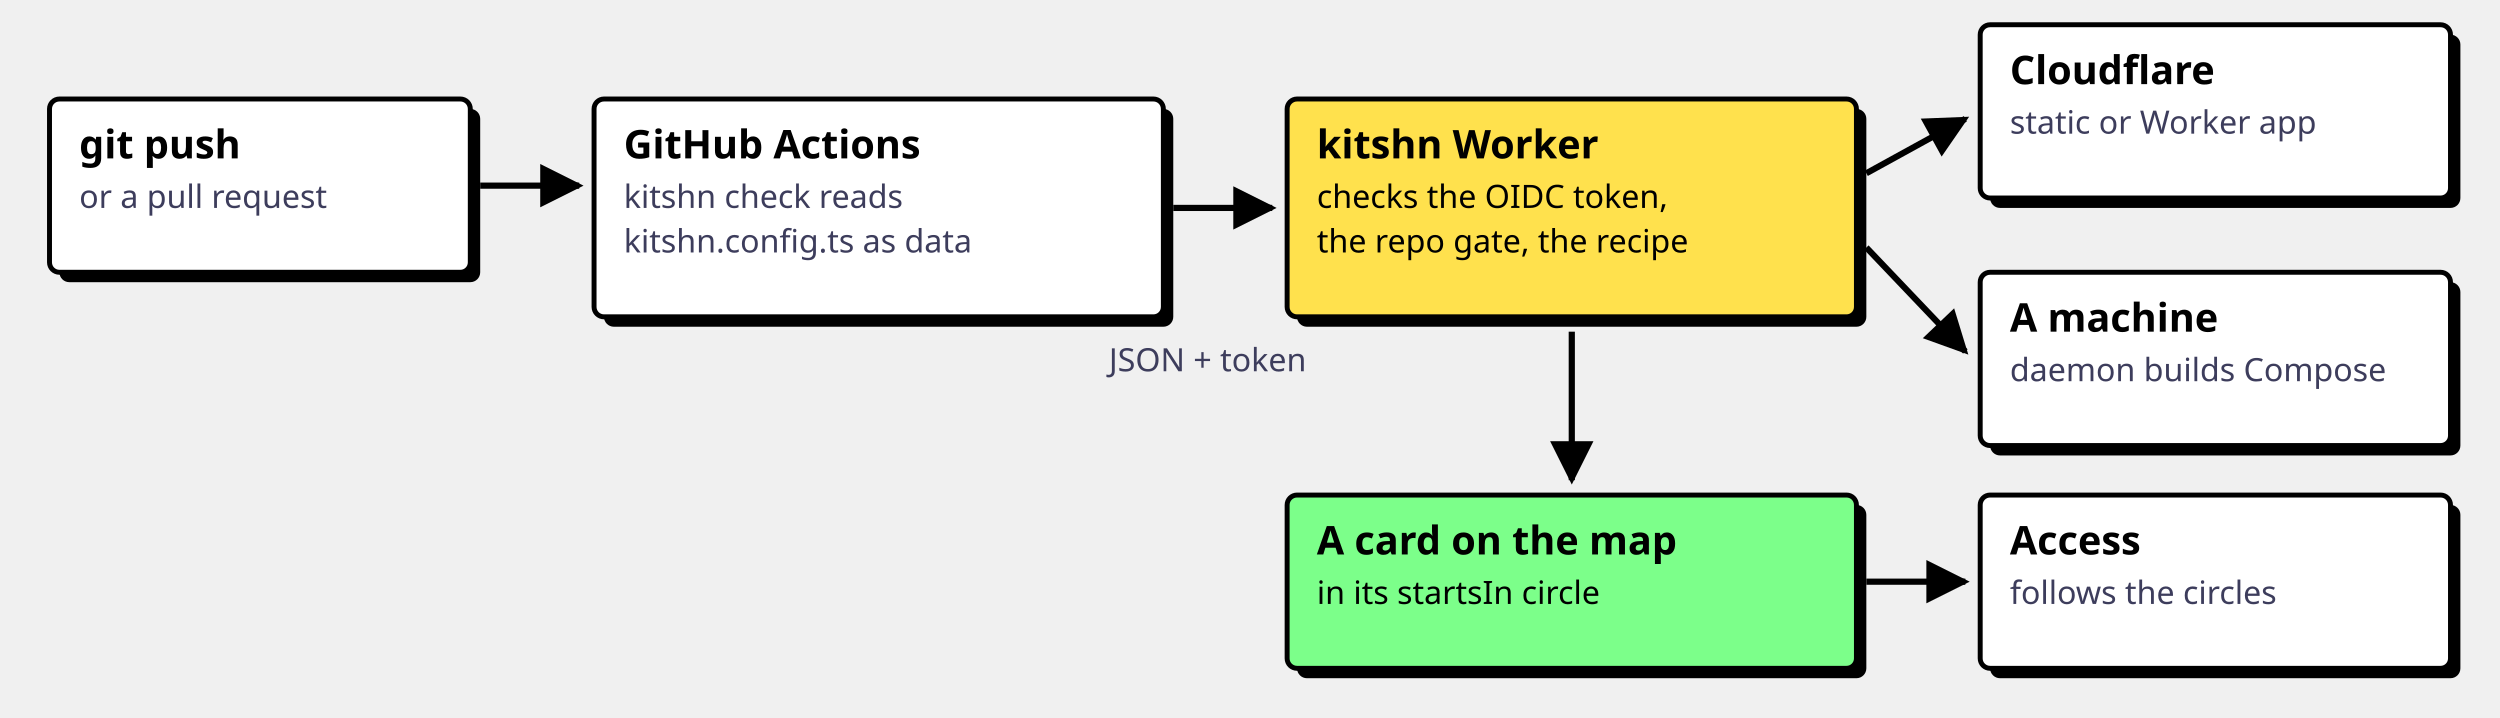
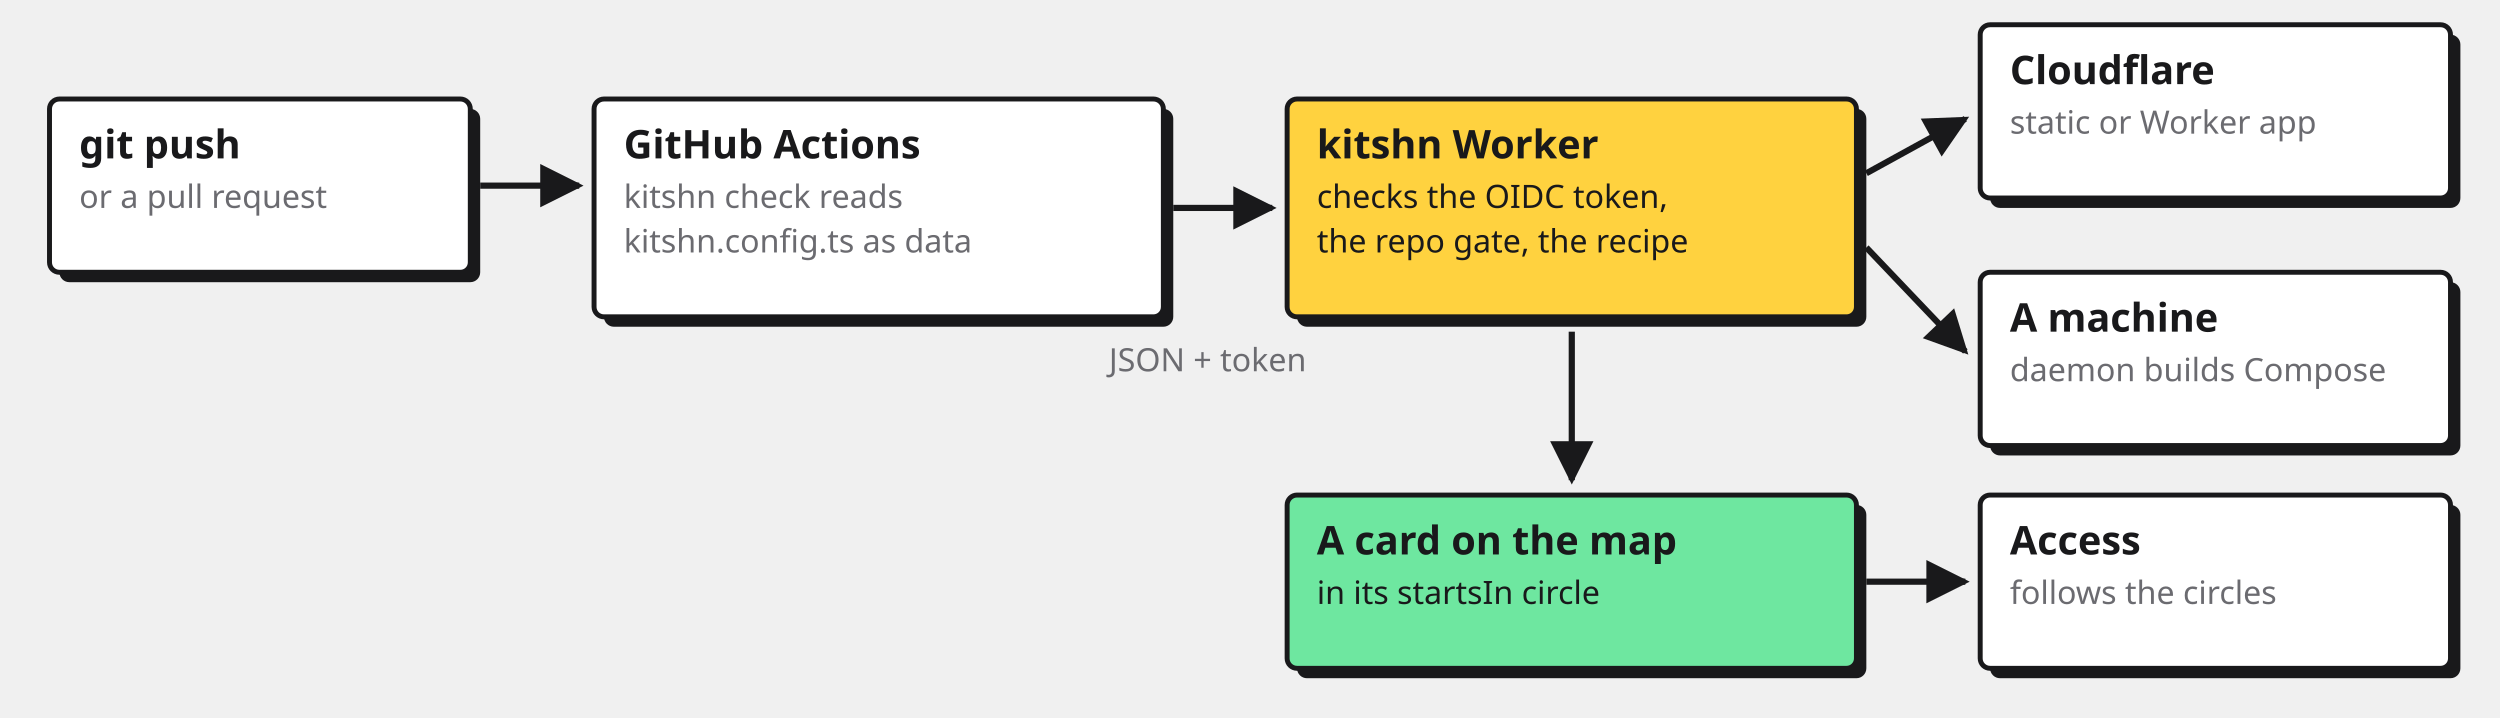
<svg xmlns="http://www.w3.org/2000/svg" viewBox="0 0 1010 290" width="1010" height="290" role="img" aria-label="A deploy: a push runs GitHub Actions, which sends the recipe and its OIDC token to the kitshn Worker; the app goes to Cloudflare or to a machine, and its card gets Access from its circles">
  <style>
-   text { font-family: "Bricolage Grotesque", system-ui, sans-serif; font-size: 15px; fill: #000; }
+   text { font-family: "Bricolage Grotesque", system-ui, sans-serif; font-size: 15px; fill: #19191b; }
  .t { font-weight: 800; font-size: 16px; }
-   .s { font-size: 13px; fill: #3d3d5c; }
-   .m { font-family: "JetBrains Mono", ui-monospace, monospace; font-size: 12px; fill: #3d3d5c; }
-   .box { fill: #fff; stroke: #000; stroke-width: 2; }
-   .shadow { fill: #000; }
-   .frame { fill: #f1f2ff; stroke: #000; stroke-width: 2; stroke-dasharray: 6 5; }
-   .yellow { fill: #ffe14d; } .green { fill: #7cff8a; } .pink { fill: #ff9eb0; } .blue { fill: #00b3ff; } .lilac { fill: #e4e7ff; }
-   .line { stroke: #000; stroke-width: 2.5; fill: none; }
+   .s { font-size: 13px; fill: #6b6b70; }
+   .m { font-family: "JetBrains Mono", ui-monospace, monospace; font-size: 12px; fill: #6b6b70; }
+   .box { fill: #fff; stroke: #19191b; stroke-width: 2; }
+   .shadow { fill: #19191b; }
+   .frame { fill: #f4f4f2; stroke: #19191b; stroke-width: 2; stroke-dasharray: 6 5; }
+   .yellow { fill: #ffd23f; } .green { fill: #6ee7a0; } .pink { fill: #ff9fb2; } .blue { fill: #5cc8ff; } .lilac { fill: #ececea; }
+   .line { stroke: #19191b; stroke-width: 2.5; fill: none; }
  .dash { stroke-dasharray: 7 5; }
-   .head { fill: #000; }
-   .on-color { fill: #000; }
-   @media (prefers-color-scheme: dark) {
-     text { fill: #f3f0ff; } .s, .m { fill: #bdb6e6; }
-     .box { fill: #262147; stroke: #f3f0ff; } .shadow { fill: #b9a8ff; }
-     .frame { fill: #1d1938; stroke: #f3f0ff; }
-     .line { stroke: #f3f0ff; } .head { fill: #f3f0ff; }
-     .on-color, .yellow + text, text.on-color { fill: #000; }
-     .lilac { fill: #15122b; }
-     .box.yellow { fill: #ffe14d; } .box.green { fill: #7cff8a; } .box.pink { fill: #ff9eb0; } .box.blue { fill: #00b3ff; }
-   }
+   .head { fill: #19191b; }
+   .on-color { fill: #19191b; }
</style>
  <defs>
    <marker id="arrow" viewBox="0 0 10 10" refX="9" refY="5" markerWidth="7" markerHeight="7" orient="auto-start-reverse">
      <path class="head" d="M0 0 L10 5 L0 10 z" />
    </marker>
  </defs>
  <rect class="shadow" x="24" y="44" width="170" height="70" rx="4" />
  <rect class="box box" x="20" y="40" width="170" height="70" rx="4" style="stroke-width:2" />
  <text class="t" x="32" y="64">git push</text>
  <text class="s" x="32" y="84">or a pull request</text>
  <rect class="shadow" x="244" y="44" width="230" height="88" rx="4" />
  <rect class="box box" x="240" y="40" width="230" height="88" rx="4" style="stroke-width:2" />
  <text class="t" x="252" y="64">GitHub Actions</text>
  <text class="s" x="252" y="84">kitshn check reads</text>
  <text class="s" x="252" y="102">kitshn.config.ts as data</text>
  <rect class="shadow" x="524" y="44" width="230" height="88" rx="4" />
  <rect class="box yellow" x="520" y="40" width="230" height="88" rx="4" style="stroke-width:2" />
  <text class="t on-color" x="532" y="64">kitshn Worker</text>
  <text class="s on-color" x="532" y="84">checks the OIDC token,</text>
  <text class="s on-color" x="532" y="102">the repo gate, the recipe</text>
  <rect class="shadow" x="804" y="14" width="190" height="70" rx="4" />
  <rect class="box box" x="800" y="10" width="190" height="70" rx="4" style="stroke-width:2" />
  <text class="t" x="812" y="34">Cloudflare</text>
  <text class="s" x="812" y="54">static or Worker app</text>
  <rect class="shadow" x="804" y="114" width="190" height="70" rx="4" />
  <rect class="box box" x="800" y="110" width="190" height="70" rx="4" style="stroke-width:2" />
  <text class="t" x="812" y="134">A machine</text>
  <text class="s" x="812" y="154">daemon builds Compose</text>
  <rect class="shadow" x="524" y="204" width="230" height="70" rx="4" />
  <rect class="box green" x="520" y="200" width="230" height="70" rx="4" style="stroke-width:2" />
  <text class="t on-color" x="532" y="224">A card on the map</text>
  <text class="s on-color" x="532" y="244">in its startsIn circle</text>
  <rect class="shadow" x="804" y="204" width="190" height="70" rx="4" />
  <rect class="box box" x="800" y="200" width="190" height="70" rx="4" style="stroke-width:2" />
  <text class="t" x="812" y="224">Access</text>
  <text class="s" x="812" y="244">follows the circles</text>
  <polyline class="line" points="194,75 234,75" marker-end="url(#arrow)" />
  <polyline class="line" points="474,84 514,84" marker-end="url(#arrow)" />
  <text class="s" x="448" y="150">JSON + token</text>
  <polyline class="line" points="754,70 794,48" marker-end="url(#arrow)" />
  <polyline class="line" points="754,100 794,142" marker-end="url(#arrow)" />
  <polyline class="line" points="635,134 635,194" marker-end="url(#arrow)" />
  <polyline class="line" points="754,235 794,235" marker-end="url(#arrow)" />
</svg>
